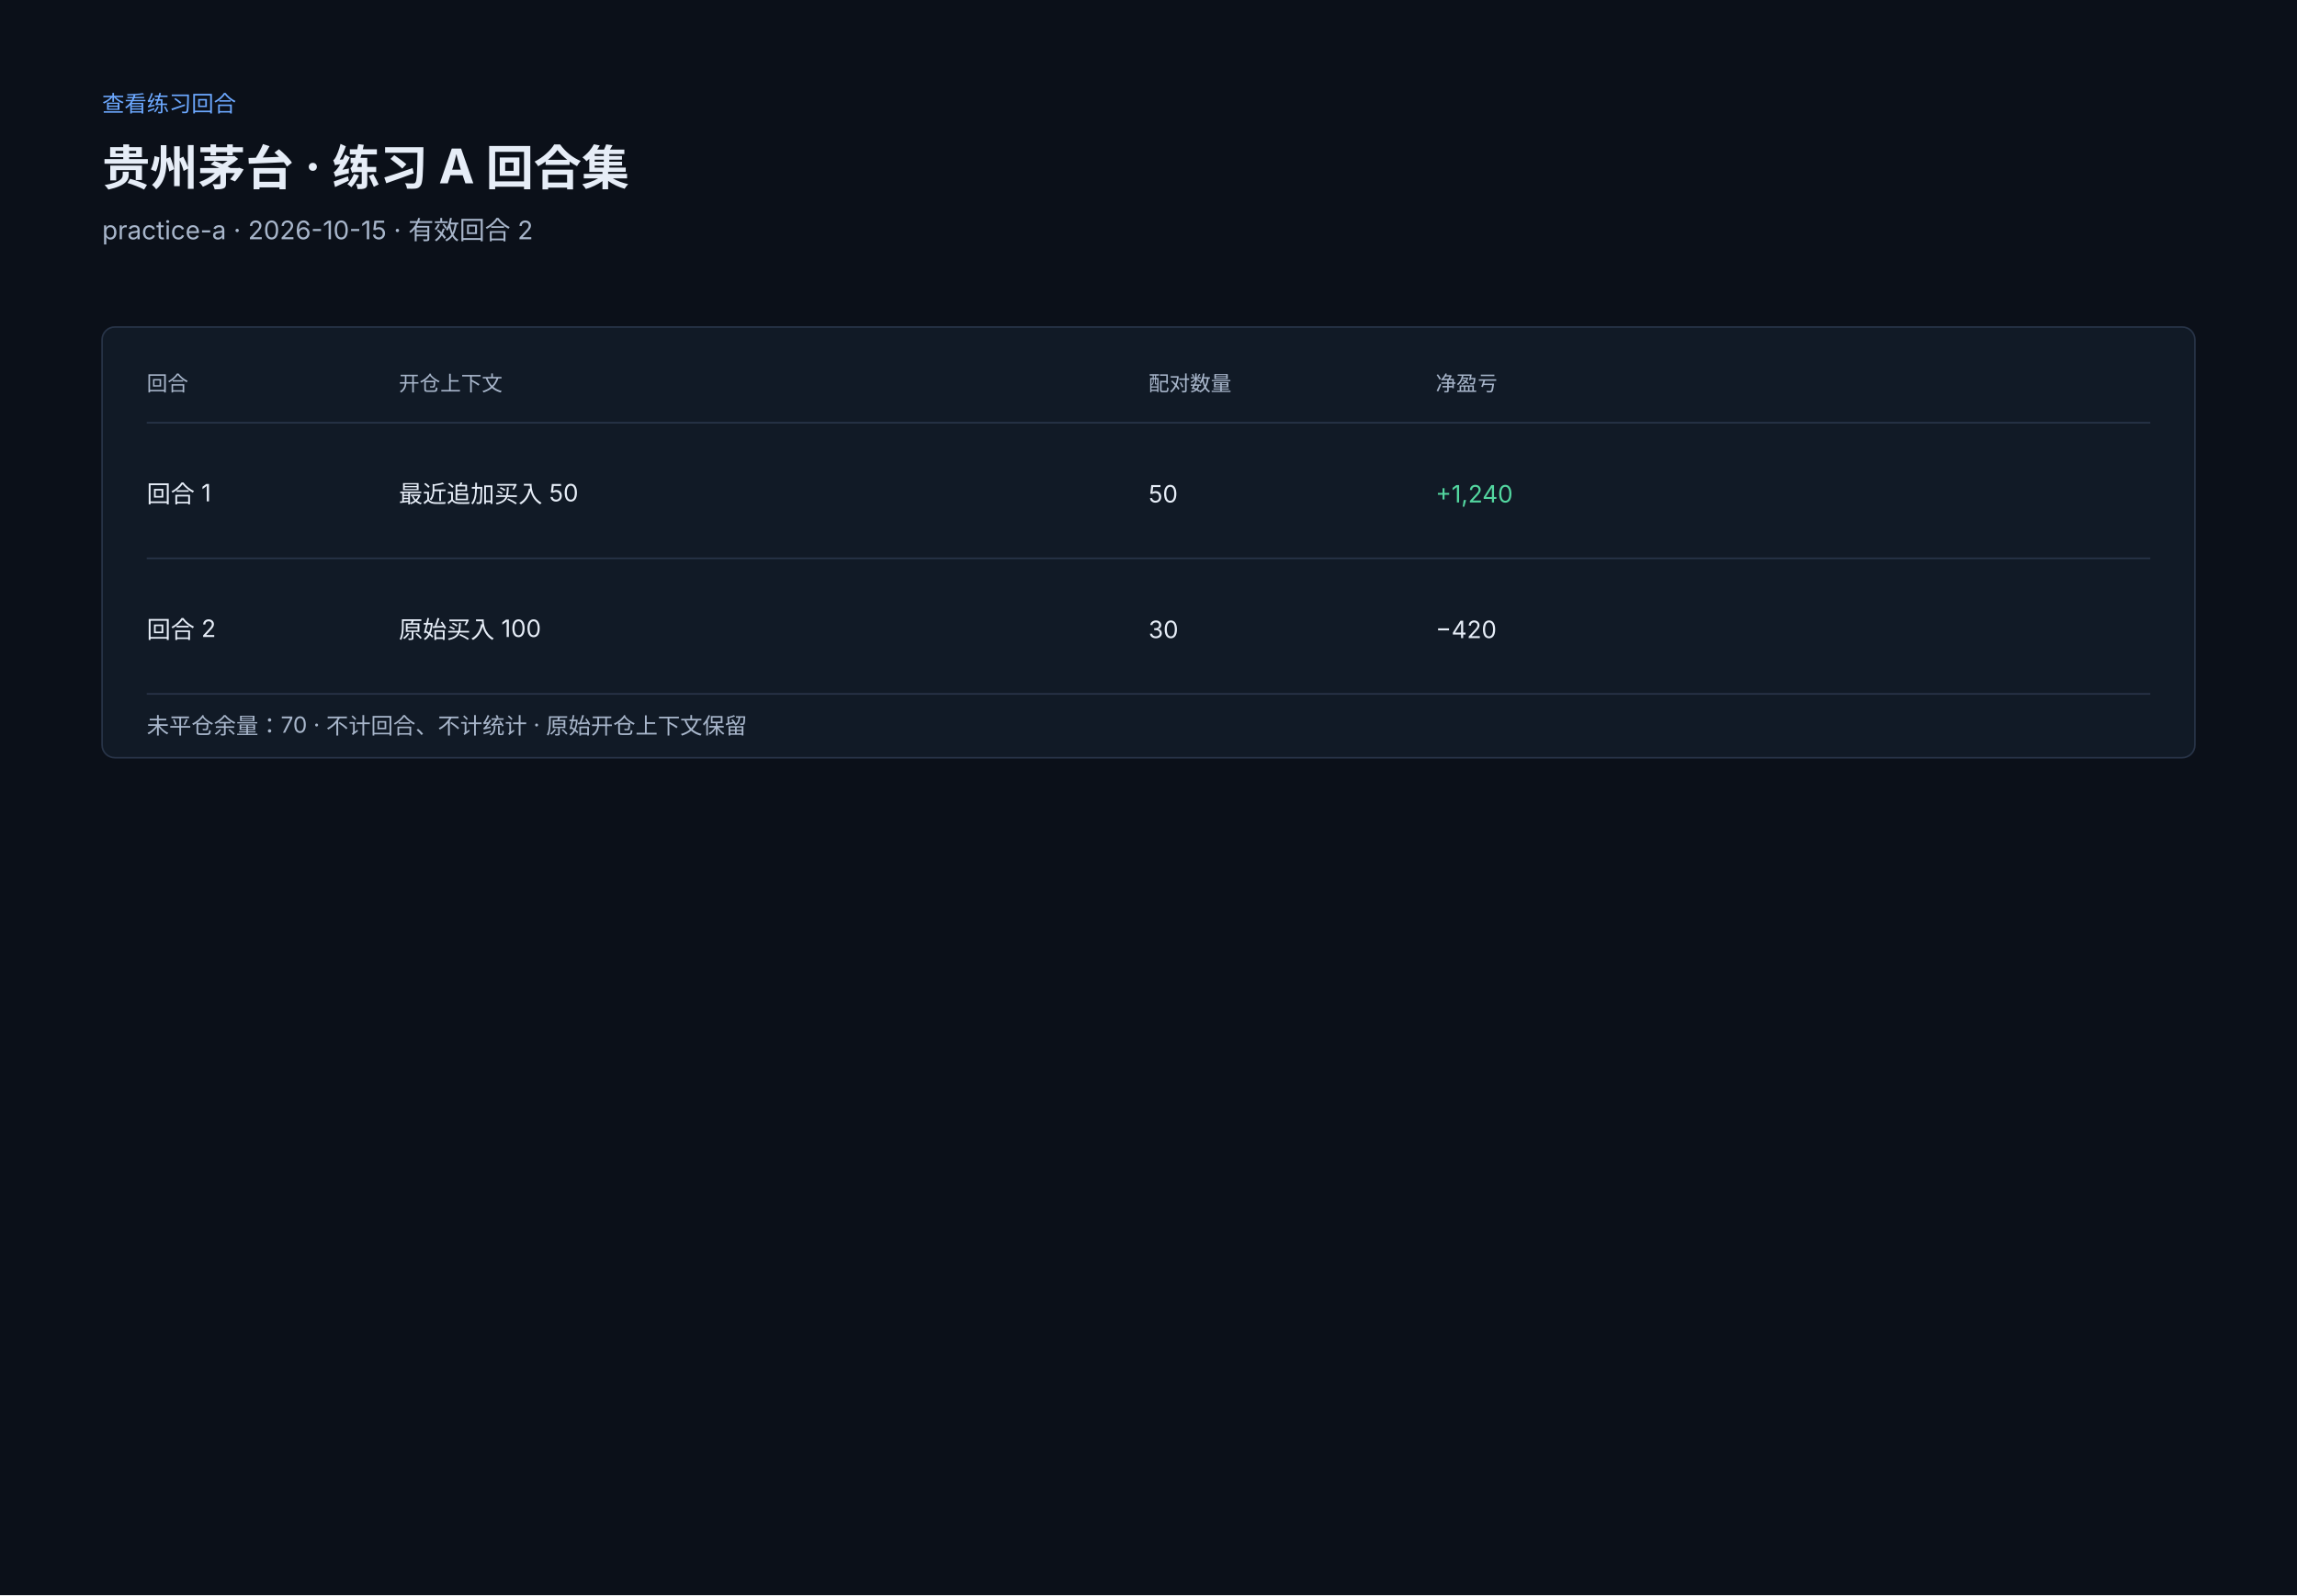
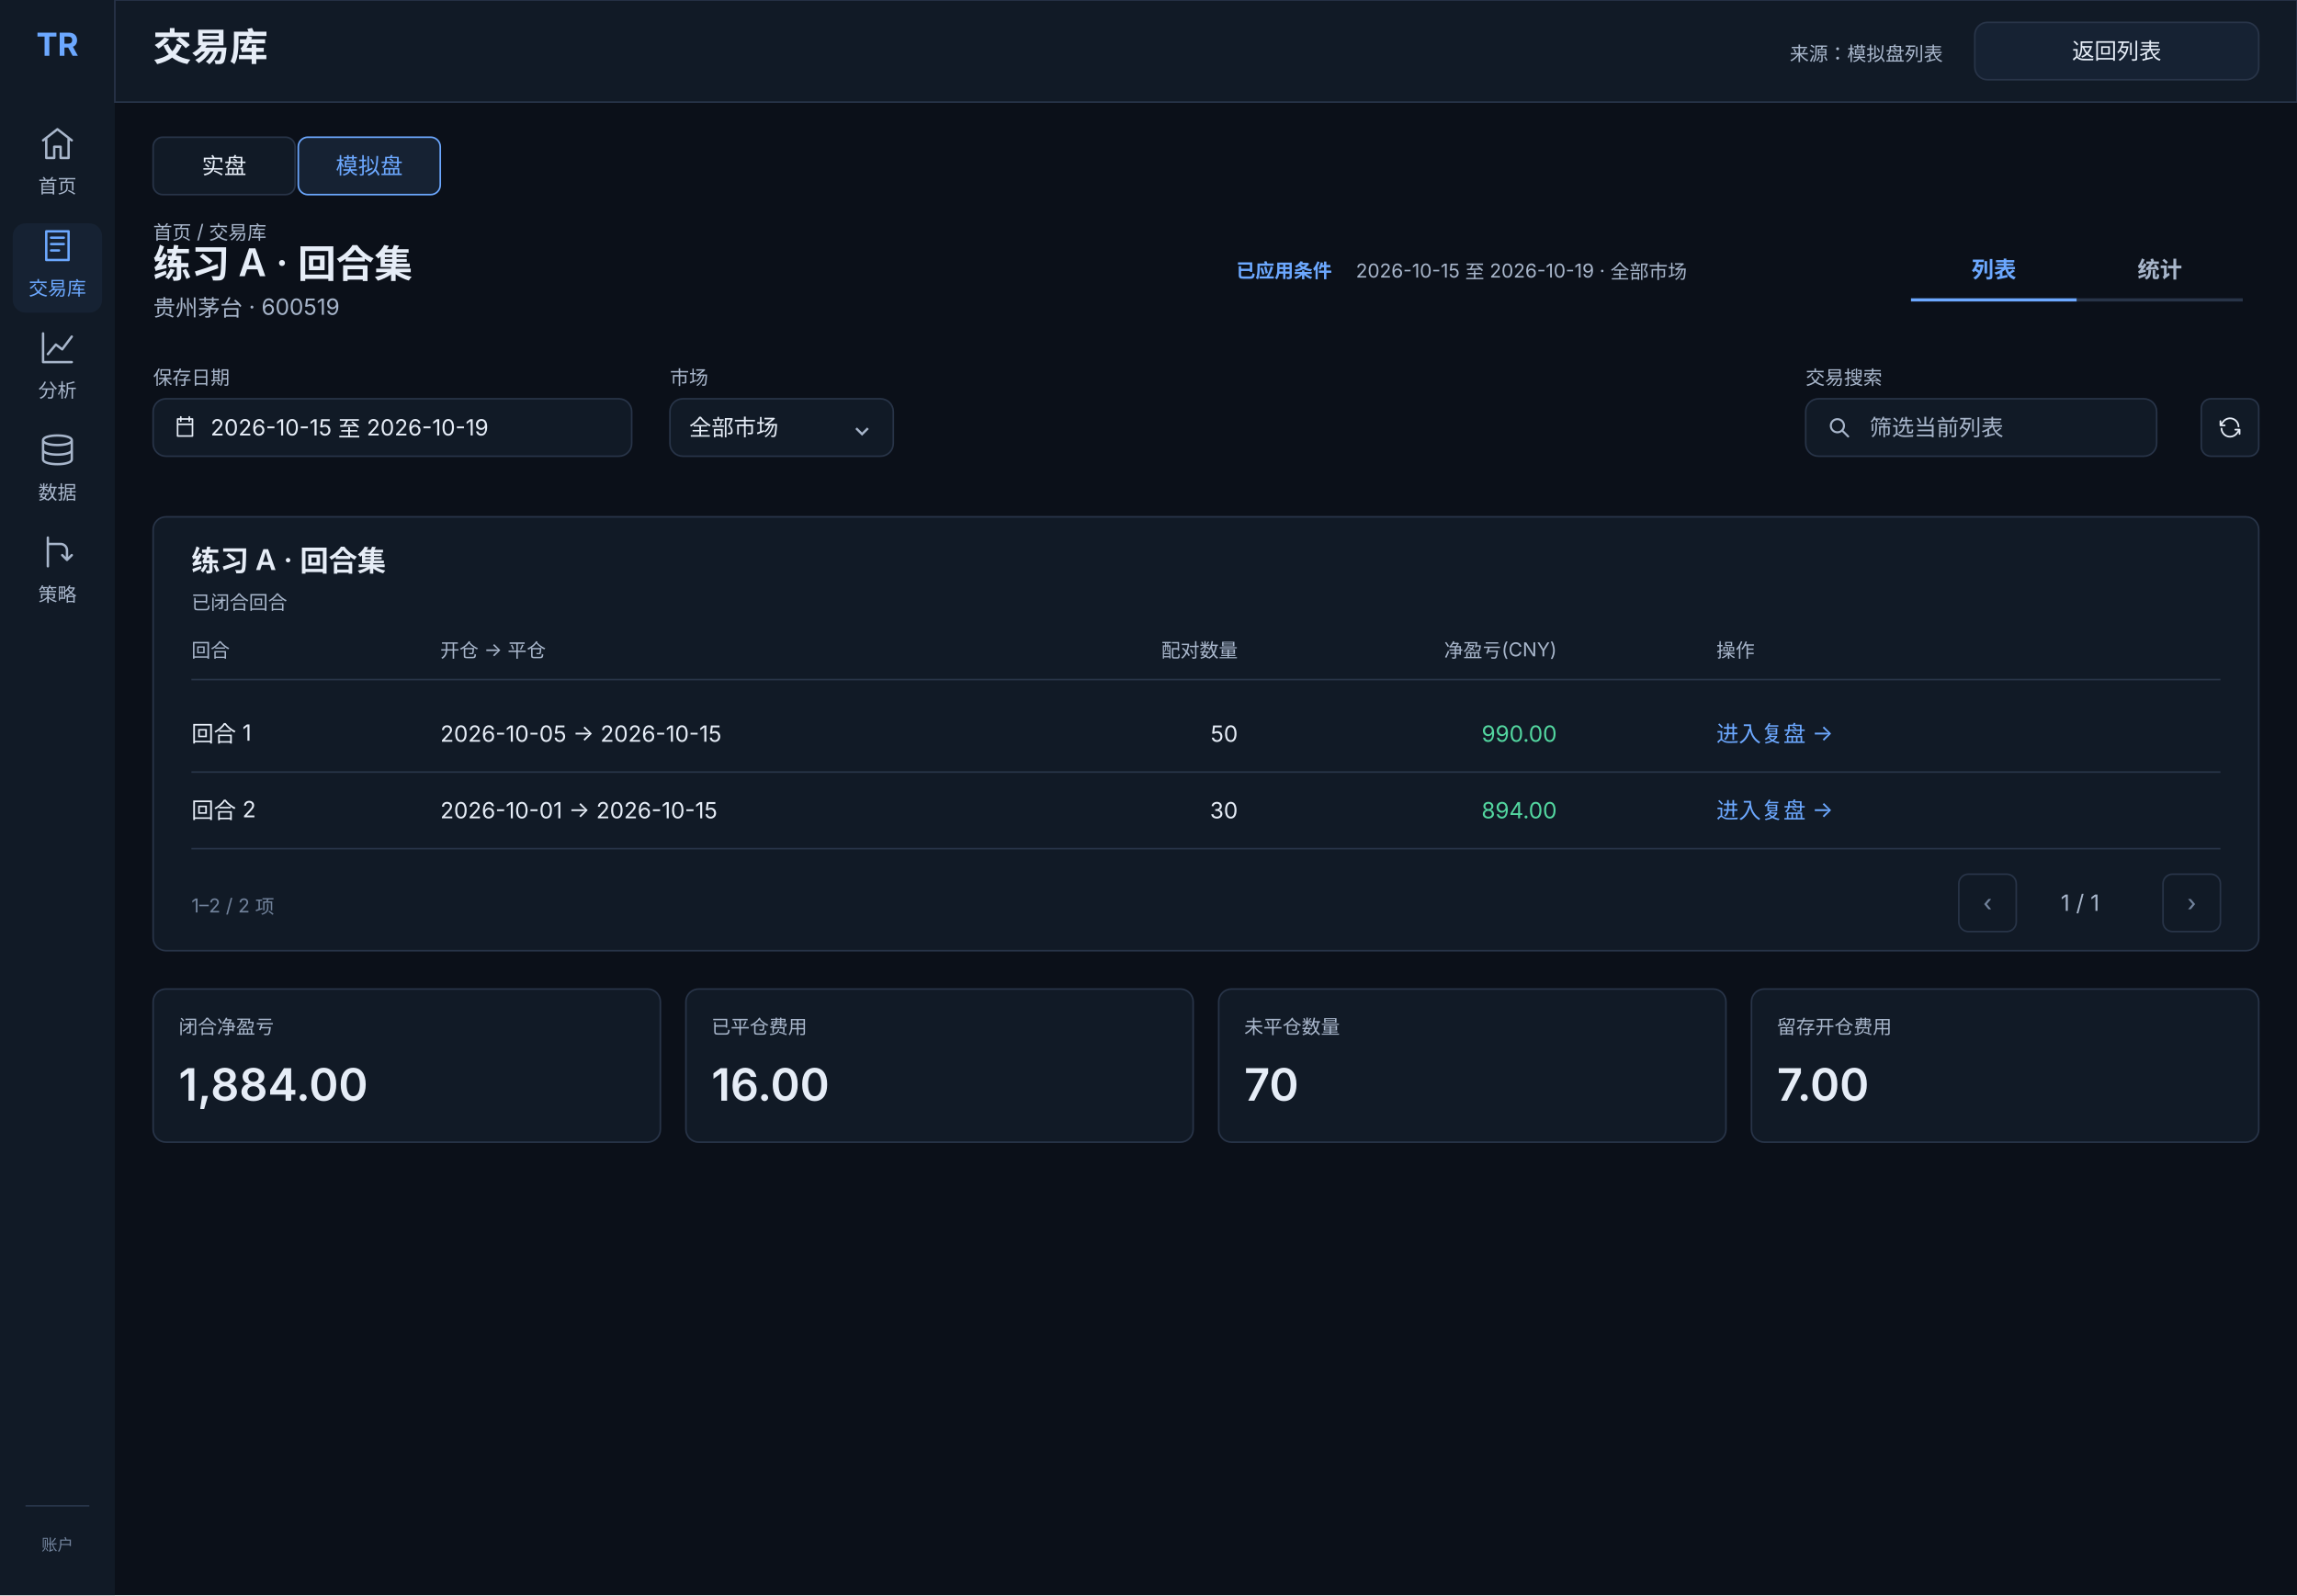
- <svg xmlns="http://www.w3.org/2000/svg" width="1440" height="1000" viewBox="0 0 1440 1000">
-   <rect width="1440" height="1000" fill="#0b1019" />
-   <style>text{font-family:-apple-system,BlinkMacSystemFont,"Segoe UI",sans-serif;fill:#e6edf7}.m{fill:#a8b6cb}.b{fill:#6ca8ff}.g{fill:#53d7a0}.p{fill:#111a26;stroke:#283448}.l{stroke:#283448}</style>
-   <text x="64" y="70" class="b" font-size="14">查看练习回合</text>
-   <text x="64" y="116" font-size="30" font-weight="700">贵州茅台 · 练习 A 回合集</text>
-   <text x="64" y="150" class="m" font-size="16">practice-a · 2026-10-15 · 有效回合 2</text>
-   <rect x="64" y="205" width="1312" height="270" rx="8" class="p" />
-   <text x="92" y="245" class="m" font-size="13">回合</text>
-   <text x="250" y="245" class="m" font-size="13">开仓上下文</text>
-   <text x="720" y="245" class="m" font-size="13">配对数量</text>
-   <text x="900" y="245" class="m" font-size="13">净盈亏</text>
-   <line x1="92" y1="265" x2="1348" y2="265" class="l" />
-   <text x="92" y="315" font-size="15">回合 1</text>
-   <text x="250" y="315" font-size="15">最近追加买入 50</text>
-   <text x="720" y="315" font-size="15">50</text>
-   <text x="900" y="315" class="g" font-size="15">+1,240</text>
-   <line x1="92" y1="350" x2="1348" y2="350" class="l" />
-   <text x="92" y="400" font-size="15">回合 2</text>
-   <text x="250" y="400" font-size="15">原始买入 100</text>
-   <text x="720" y="400" font-size="15">30</text>
-   <text x="900" y="400" font-size="15">−420</text>
-   <line x1="92" y1="435" x2="1348" y2="435" class="l" />
-   <text x="92" y="460" class="m" font-size="14">未平仓余量：70 · 不计回合、不计统计 · 原始开仓上下文保留</text>
+ <svg xmlns="http://www.w3.org/2000/svg" width="1440" height="1000" viewBox="0 0 1440 1000" role="img" aria-label="练习 A · 回合集">
+   <style>text{font-family:-apple-system,BlinkMacSystemFont,'Segoe UI',sans-serif;font-variant-numeric:tabular-nums}</style>
+   <rect width="1440" height="1000" fill="#0B1019" />
+   <rect x="0" y="0" width="72" height="1000" fill="#111A26" />
+   <text x="36" y="35" font-size="20" fill="#6CA8FF" font-weight="700" text-anchor="middle">TR</text>
+   <svg x="24" y="78" width="24" height="24" viewBox="0 0 24 24" aria-hidden="true">
+     <path d="M3 10L12 3l9 7M5 9v12h5v-7h4v7h5V9" fill="none" stroke="#A8B6CB" stroke-width="1.5" stroke-linecap="round" stroke-linejoin="round" />
+   </svg>
+   <text x="36" y="121" font-size="12" fill="#A8B6CB" font-weight="400" text-anchor="middle">首页</text>
+   <rect x="8" y="140" width="56" height="56" rx="8" fill="#162233" />
+   <svg x="24" y="142" width="24" height="24" viewBox="0 0 24 24" aria-hidden="true">
+     <path d="M5 3h14v18H5zM8 7h8M8 11h8M8 15h5" fill="none" stroke="#6CA8FF" stroke-width="1.5" stroke-linecap="round" stroke-linejoin="round" />
+   </svg>
+   <text x="36" y="185" font-size="12" fill="#6CA8FF" font-weight="400" text-anchor="middle">交易库</text>
+   <svg x="24" y="206" width="24" height="24" viewBox="0 0 24 24" aria-hidden="true">
+     <path d="M3 3v18h18M6 16l5-6 4 3 6-8" fill="none" stroke="#A8B6CB" stroke-width="1.5" stroke-linecap="round" stroke-linejoin="round" />
+   </svg>
+   <text x="36" y="249" font-size="12" fill="#A8B6CB" font-weight="400" text-anchor="middle">分析</text>
+   <svg x="24" y="270" width="24" height="24" viewBox="0 0 24 24" aria-hidden="true">
+     <path d="M3 6c0-4 18-4 18 0v12c0 4-18 4-18 0zM3 6c0 4 18 4 18 0M3 12c0 4 18 4 18 0" fill="none" stroke="#A8B6CB" stroke-width="1.5" stroke-linecap="round" stroke-linejoin="round" />
+   </svg>
+   <text x="36" y="313" font-size="12" fill="#A8B6CB" font-weight="400" text-anchor="middle">数据</text>
+   <svg x="24" y="334" width="24" height="24" viewBox="0 0 24 24" aria-hidden="true">
+     <path d="M6 3v18M6 7h8a4 4 0 0 1 4 4v6M15 14l3 3 3-3" fill="none" stroke="#A8B6CB" stroke-width="1.5" stroke-linecap="round" stroke-linejoin="round" />
+   </svg>
+   <text x="36" y="377" font-size="12" fill="#A8B6CB" font-weight="400" text-anchor="middle">策略</text>
+   <line x1="16" y1="944" x2="56" y2="944" stroke="#283448" stroke-width="1" />
+   <text x="36" y="972" font-size="10" fill="#71829B" font-weight="500" text-anchor="middle">账户</text>
+   <rect x="72" y="0" width="1368" height="64" fill="#111A26" stroke="#283448" />
+   <text x="96" y="38" font-size="24" fill="#E6EDF7" font-weight="600" text-anchor="start">交易库</text>
+   <text x="1218" y="38" font-size="12" fill="#A8B6CB" font-weight="400" text-anchor="end">来源：模拟盘列表</text>
+   <rect x="1238" y="14" width="178" height="36" rx="8" fill="#162233" stroke="#283448" />
+   <text x="1327" y="37" font-size="14" fill="#E6EDF7" font-weight="500" text-anchor="middle">返回列表</text>
+   <rect x="96" y="86" width="89" height="36" rx="6" fill="#111A26" stroke="#283448" />
+   <text x="140.5" y="109" font-size="14" fill="#E6EDF7" font-weight="500" text-anchor="middle">实盘</text>
+   <rect x="187" y="86" width="89" height="36" rx="6" fill="#162233" stroke="#6CA8FF" />
+   <text x="231.5" y="109" font-size="14" fill="#6CA8FF" font-weight="500" text-anchor="middle">模拟盘</text>
+   <text x="96" y="150" font-size="12" fill="#A8B6CB" font-weight="400" text-anchor="start">首页 / 交易库</text>
+   <text x="96" y="174" font-size="24" fill="#E6EDF7" font-weight="600" text-anchor="start">练习 A · 回合集</text>
+   <text x="96" y="198" font-size="14" fill="#A8B6CB" font-weight="400" text-anchor="start">贵州茅台 · 600519</text>
+   <text x="775" y="174" font-size="12" fill="#6CA8FF" font-weight="600" text-anchor="start">已应用条件</text>
+   <text x="850" y="174" font-size="12" fill="#A8B6CB" font-weight="400" text-anchor="start">2026-10-15 至 2026-10-19 · 全部市场</text>
+   <text x="1250" y="174" font-size="14" fill="#6CA8FF" font-weight="600" text-anchor="middle">列表</text>
+   <text x="1354" y="174" font-size="14" fill="#A8B6CB" font-weight="600" text-anchor="middle">统计</text>
+   <line x1="1198" y1="188" x2="1302" y2="188" stroke="#6CA8FF" stroke-width="2" />
+   <line x1="1302" y1="188" x2="1406" y2="188" stroke="#283448" stroke-width="2" />
+   <text x="96" y="241" font-size="12" fill="#A8B6CB" font-weight="400" text-anchor="start">保存日期</text>
+   <rect x="96" y="250" width="300" height="36" rx="8" fill="#111A26" stroke="#283448" />
+   <svg x="108" y="260" width="16" height="16" viewBox="0 0 24 24" aria-hidden="true">
+     <path d="M5 4h14v16H5zM8 2v4M16 2v4M5 9h14" fill="none" stroke="#E6EDF7" stroke-width="1.5" stroke-linecap="round" stroke-linejoin="round" />
+   </svg>
+   <text x="132" y="273" font-size="14" fill="#E6EDF7" font-weight="400" text-anchor="start">2026-10-15 至 2026-10-19</text>
+   <text x="420" y="241" font-size="12" fill="#A8B6CB" font-weight="400" text-anchor="start">市场</text>
+   <rect x="420" y="250" width="140" height="36" rx="8" fill="#111A26" stroke="#283448" />
+   <text x="432" y="273" font-size="14" fill="#E6EDF7" font-weight="400" text-anchor="start">全部市场</text>
+   <text x="546" y="273" font-size="14" fill="#A8B6CB" font-weight="600" text-anchor="end">⌄</text>
+   <text x="1132" y="241" font-size="12" fill="#A8B6CB" font-weight="400" text-anchor="start">交易搜索</text>
+   <rect x="1132" y="250" width="220" height="36" rx="8" fill="#111A26" stroke="#283448" />
+   <svg x="1144" y="259" width="18" height="18" viewBox="0 0 24 24" aria-hidden="true">
+     <circle cx="10.5" cy="10.5" r="5.5" fill="none" stroke="#A8B6CB" stroke-width="1.7" />
+     <path d="m15 15 4.5 4.5" fill="none" stroke="#A8B6CB" stroke-width="1.7" stroke-linecap="round" />
+   </svg>
+   <text x="1172" y="273" font-size="14" fill="#A8B6CB" font-weight="400" text-anchor="start">筛选当前列表</text>
+   <rect x="1380" y="250" width="36" height="36" rx="6" fill="#111A26" stroke="#283448" />
+   <text x="1398" y="273" font-size="14" fill="#E6EDF7" font-weight="500" text-anchor="middle" />
+   <svg x="1390" y="260" width="16" height="16" viewBox="0 0 24 24" aria-hidden="true">
+     <path d="M20 11a8 8 0 0 0-14.7-4L3 10m0-4v4h4M4 13a8 8 0 0 0 14.7 4L21 14m0 4v-4h-4" fill="none" stroke="#E6EDF7" stroke-width="1.6" stroke-linecap="round" stroke-linejoin="round" />
+   </svg>
+   <rect x="96" y="324" width="1320" height="272" rx="8" fill="#111A26" stroke="#283448" />
+   <text x="120" y="358" font-size="18" fill="#E6EDF7" font-weight="600" text-anchor="start">练习 A · 回合集</text>
+   <text x="120" y="382" font-size="12" fill="#A8B6CB" font-weight="400" text-anchor="start">已闭合回合</text>
+   <text x="120" y="412" font-size="12" fill="#A8B6CB" font-weight="400" text-anchor="start">回合</text>
+   <text x="276" y="412" font-size="12" fill="#A8B6CB" font-weight="400" text-anchor="start">开仓 → 平仓</text>
+   <text x="776" y="412" font-size="12" fill="#A8B6CB" font-weight="400" text-anchor="end">配对数量</text>
+   <text x="976" y="412" font-size="12" fill="#A8B6CB" font-weight="400" text-anchor="end">净盈亏(CNY)</text>
+   <text x="1076" y="412" font-size="12" fill="#A8B6CB" font-weight="400" text-anchor="start">操作</text>
+   <line x1="120" y1="426" x2="1392" y2="426" stroke="#283448" stroke-width="1" />
+   <text x="120" y="465" font-size="14" fill="#E6EDF7" font-weight="400" text-anchor="start">回合 1</text>
+   <text x="276" y="465" font-size="14" fill="#E6EDF7" font-weight="400" text-anchor="start">2026-10-05 → 2026-10-15</text>
+   <text x="776" y="465" font-size="14" fill="#E6EDF7" font-weight="400" text-anchor="end">50</text>
+   <text x="976" y="465" font-size="14" fill="#53D7A0" font-weight="400" text-anchor="end">990.00</text>
+   <text x="1076" y="465" font-size="14" fill="#6CA8FF" font-weight="400" text-anchor="start">进入复盘 →</text>
+   <line x1="120" y1="484" x2="1392" y2="484" stroke="#283448" stroke-width="1" />
+   <text x="120" y="513" font-size="14" fill="#E6EDF7" font-weight="400" text-anchor="start">回合 2</text>
+   <text x="276" y="513" font-size="14" fill="#E6EDF7" font-weight="400" text-anchor="start">2026-10-01 → 2026-10-15</text>
+   <text x="776" y="513" font-size="14" fill="#E6EDF7" font-weight="400" text-anchor="end">30</text>
+   <text x="976" y="513" font-size="14" fill="#53D7A0" font-weight="400" text-anchor="end">894.00</text>
+   <text x="1076" y="513" font-size="14" fill="#6CA8FF" font-weight="400" text-anchor="start">进入复盘 →</text>
+   <line x1="120" y1="532" x2="1392" y2="532" stroke="#283448" stroke-width="1" />
+   <text x="120" y="572" font-size="12" fill="#71829B" font-weight="400" text-anchor="start">1–2 / 2 项</text>
+   <rect x="1228" y="548" width="36" height="36" rx="6" fill="#111A26" stroke="#283448" />
+   <text x="1246" y="571" font-size="14" fill="#71829B" font-weight="500" text-anchor="middle">‹</text>
+   <text x="1304" y="571" font-size="14" fill="#A8B6CB" font-weight="400" text-anchor="middle">1 / 1</text>
+   <rect x="1356" y="548" width="36" height="36" rx="6" fill="#111A26" stroke="#283448" />
+   <text x="1374" y="571" font-size="14" fill="#71829B" font-weight="500" text-anchor="middle">›</text>
+   <rect x="96" y="620" width="318" height="96" rx="8" fill="#111A26" stroke="#283448" />
+   <text x="112" y="648" font-size="12" fill="#A8B6CB" font-weight="400" text-anchor="start">闭合净盈亏</text>
+   <text x="112" y="690" font-size="28" fill="#E6EDF7" font-weight="600" text-anchor="start">1,884.00</text>
+   <rect x="430" y="620" width="318" height="96" rx="8" fill="#111A26" stroke="#283448" />
+   <text x="446" y="648" font-size="12" fill="#A8B6CB" font-weight="400" text-anchor="start">已平仓费用</text>
+   <text x="446" y="690" font-size="28" fill="#E6EDF7" font-weight="600" text-anchor="start">16.00</text>
+   <rect x="764" y="620" width="318" height="96" rx="8" fill="#111A26" stroke="#283448" />
+   <text x="780" y="648" font-size="12" fill="#A8B6CB" font-weight="400" text-anchor="start">未平仓数量</text>
+   <text x="780" y="690" font-size="28" fill="#E6EDF7" font-weight="600" text-anchor="start">70</text>
+   <rect x="1098" y="620" width="318" height="96" rx="8" fill="#111A26" stroke="#283448" />
+   <text x="1114" y="648" font-size="12" fill="#A8B6CB" font-weight="400" text-anchor="start">留存开仓费用</text>
+   <text x="1114" y="690" font-size="28" fill="#E6EDF7" font-weight="600" text-anchor="start">7.00</text>
</svg>
